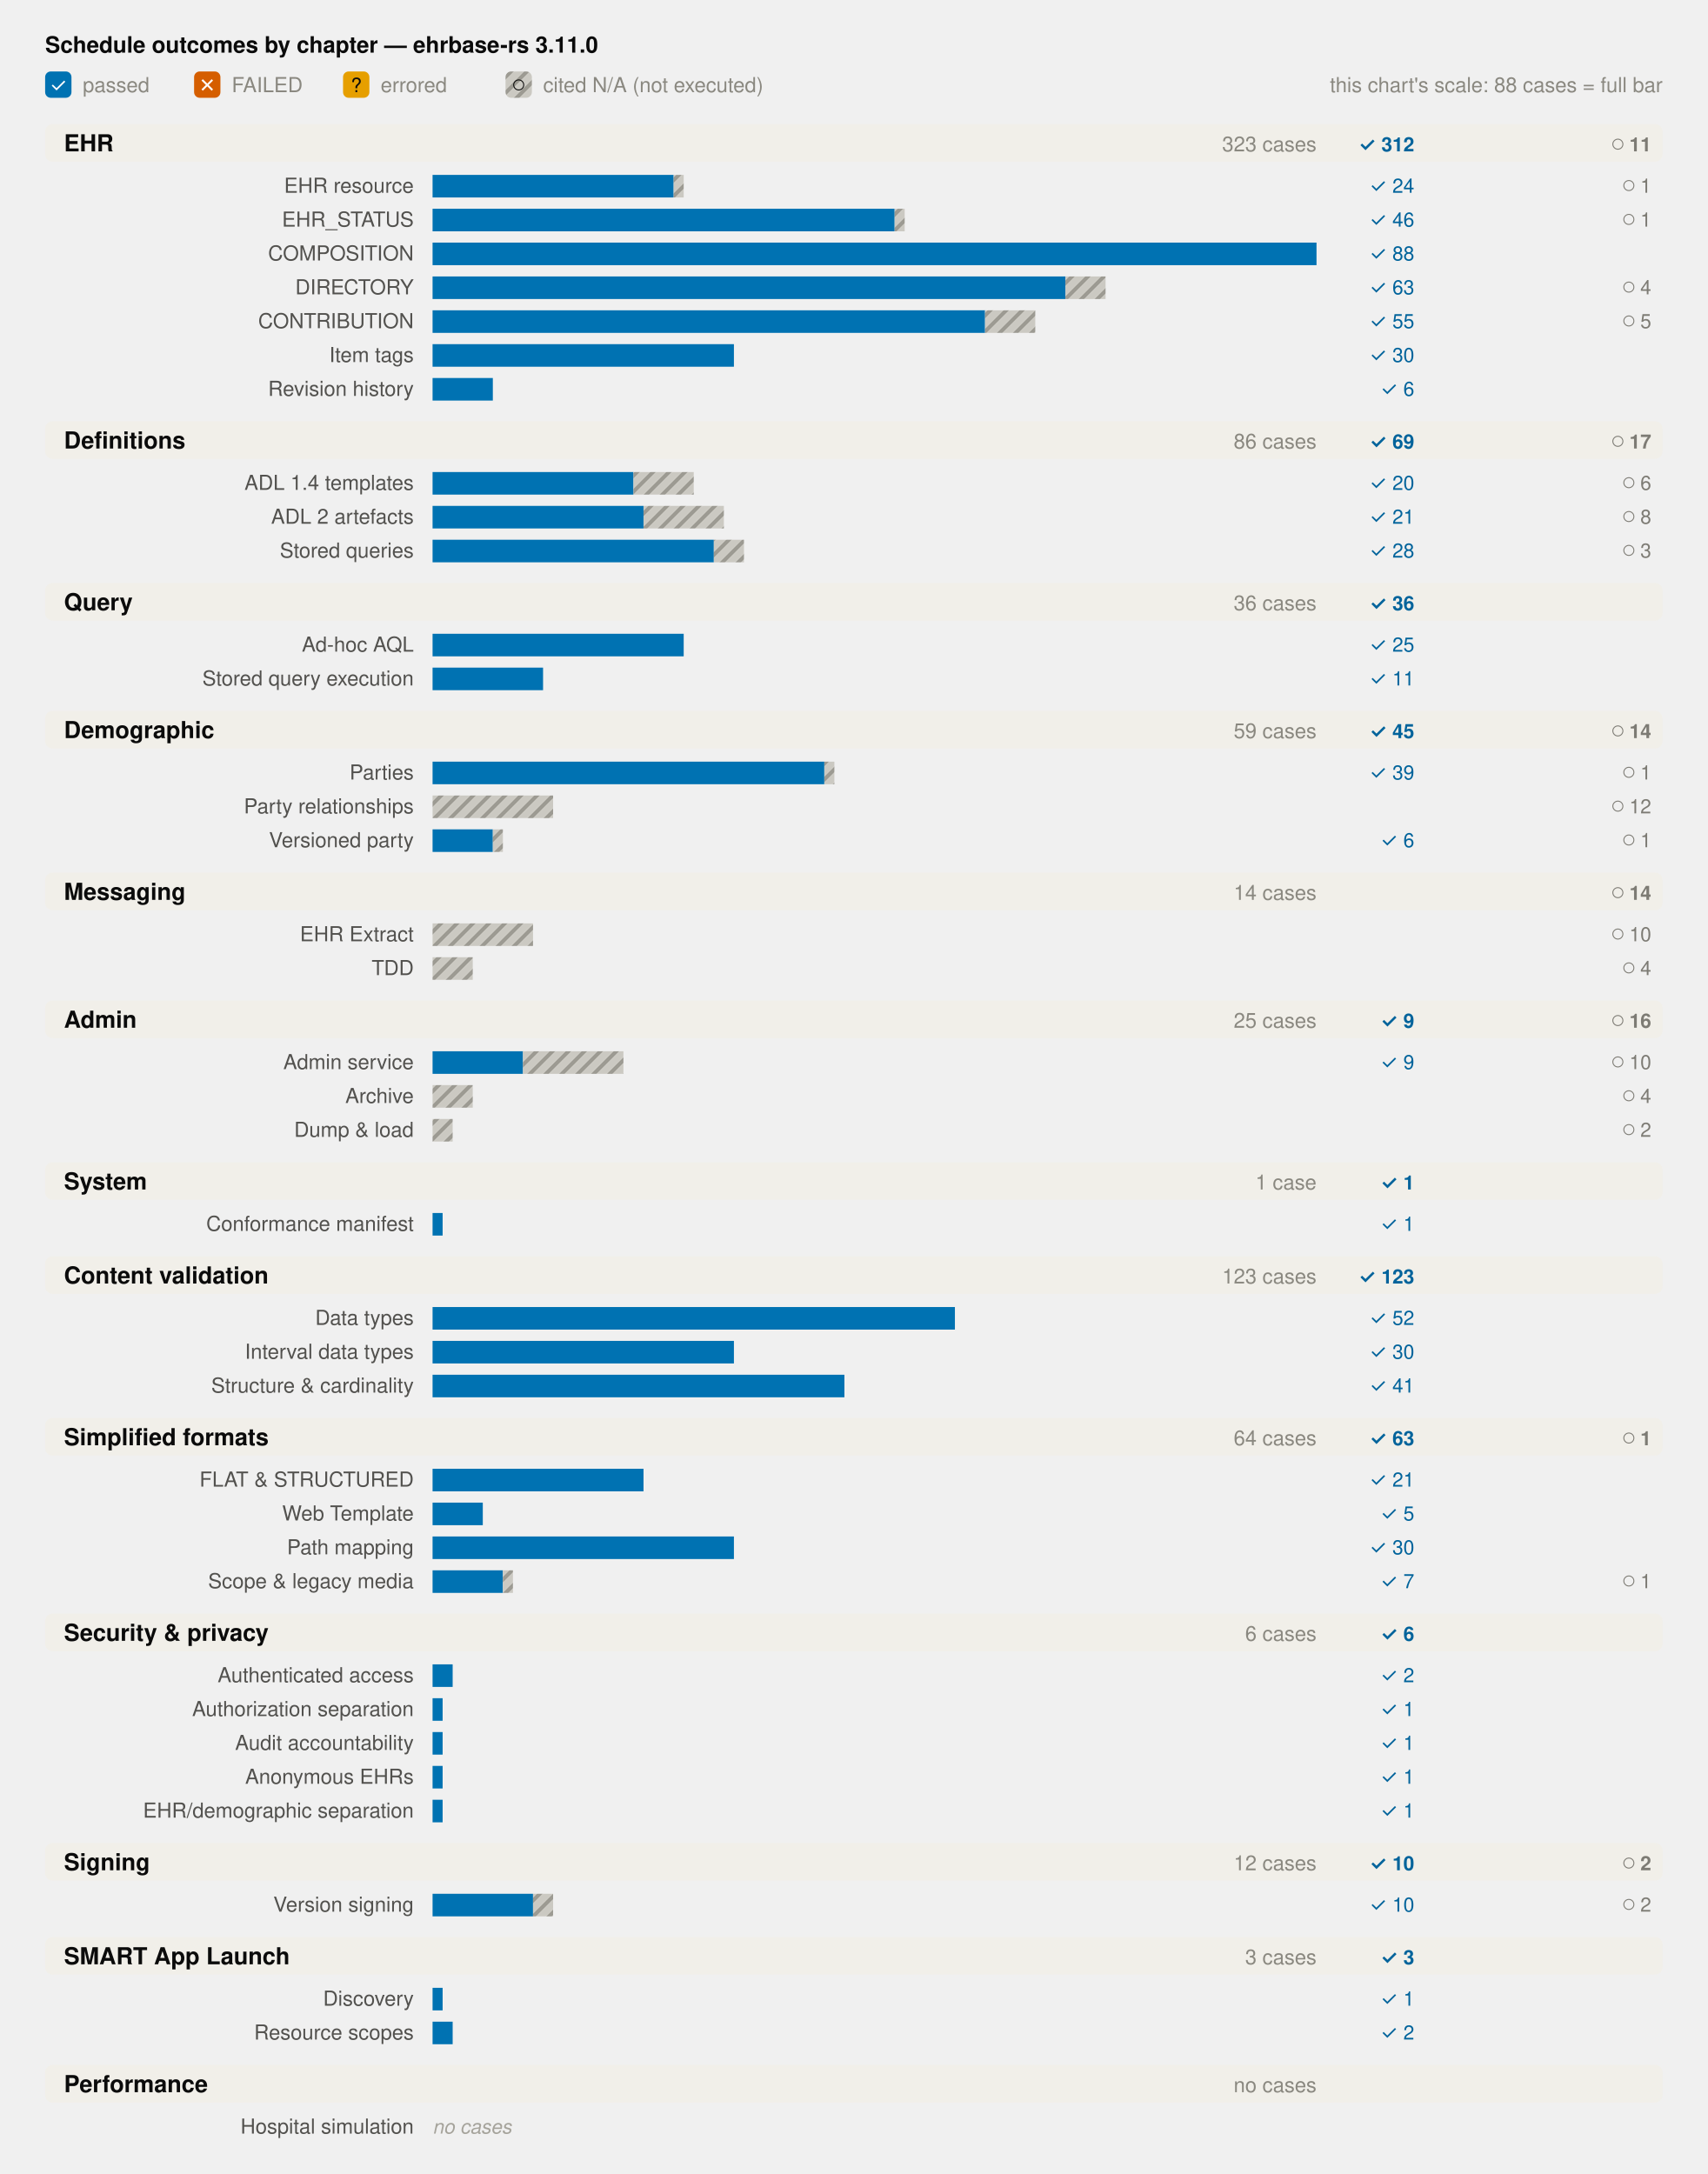
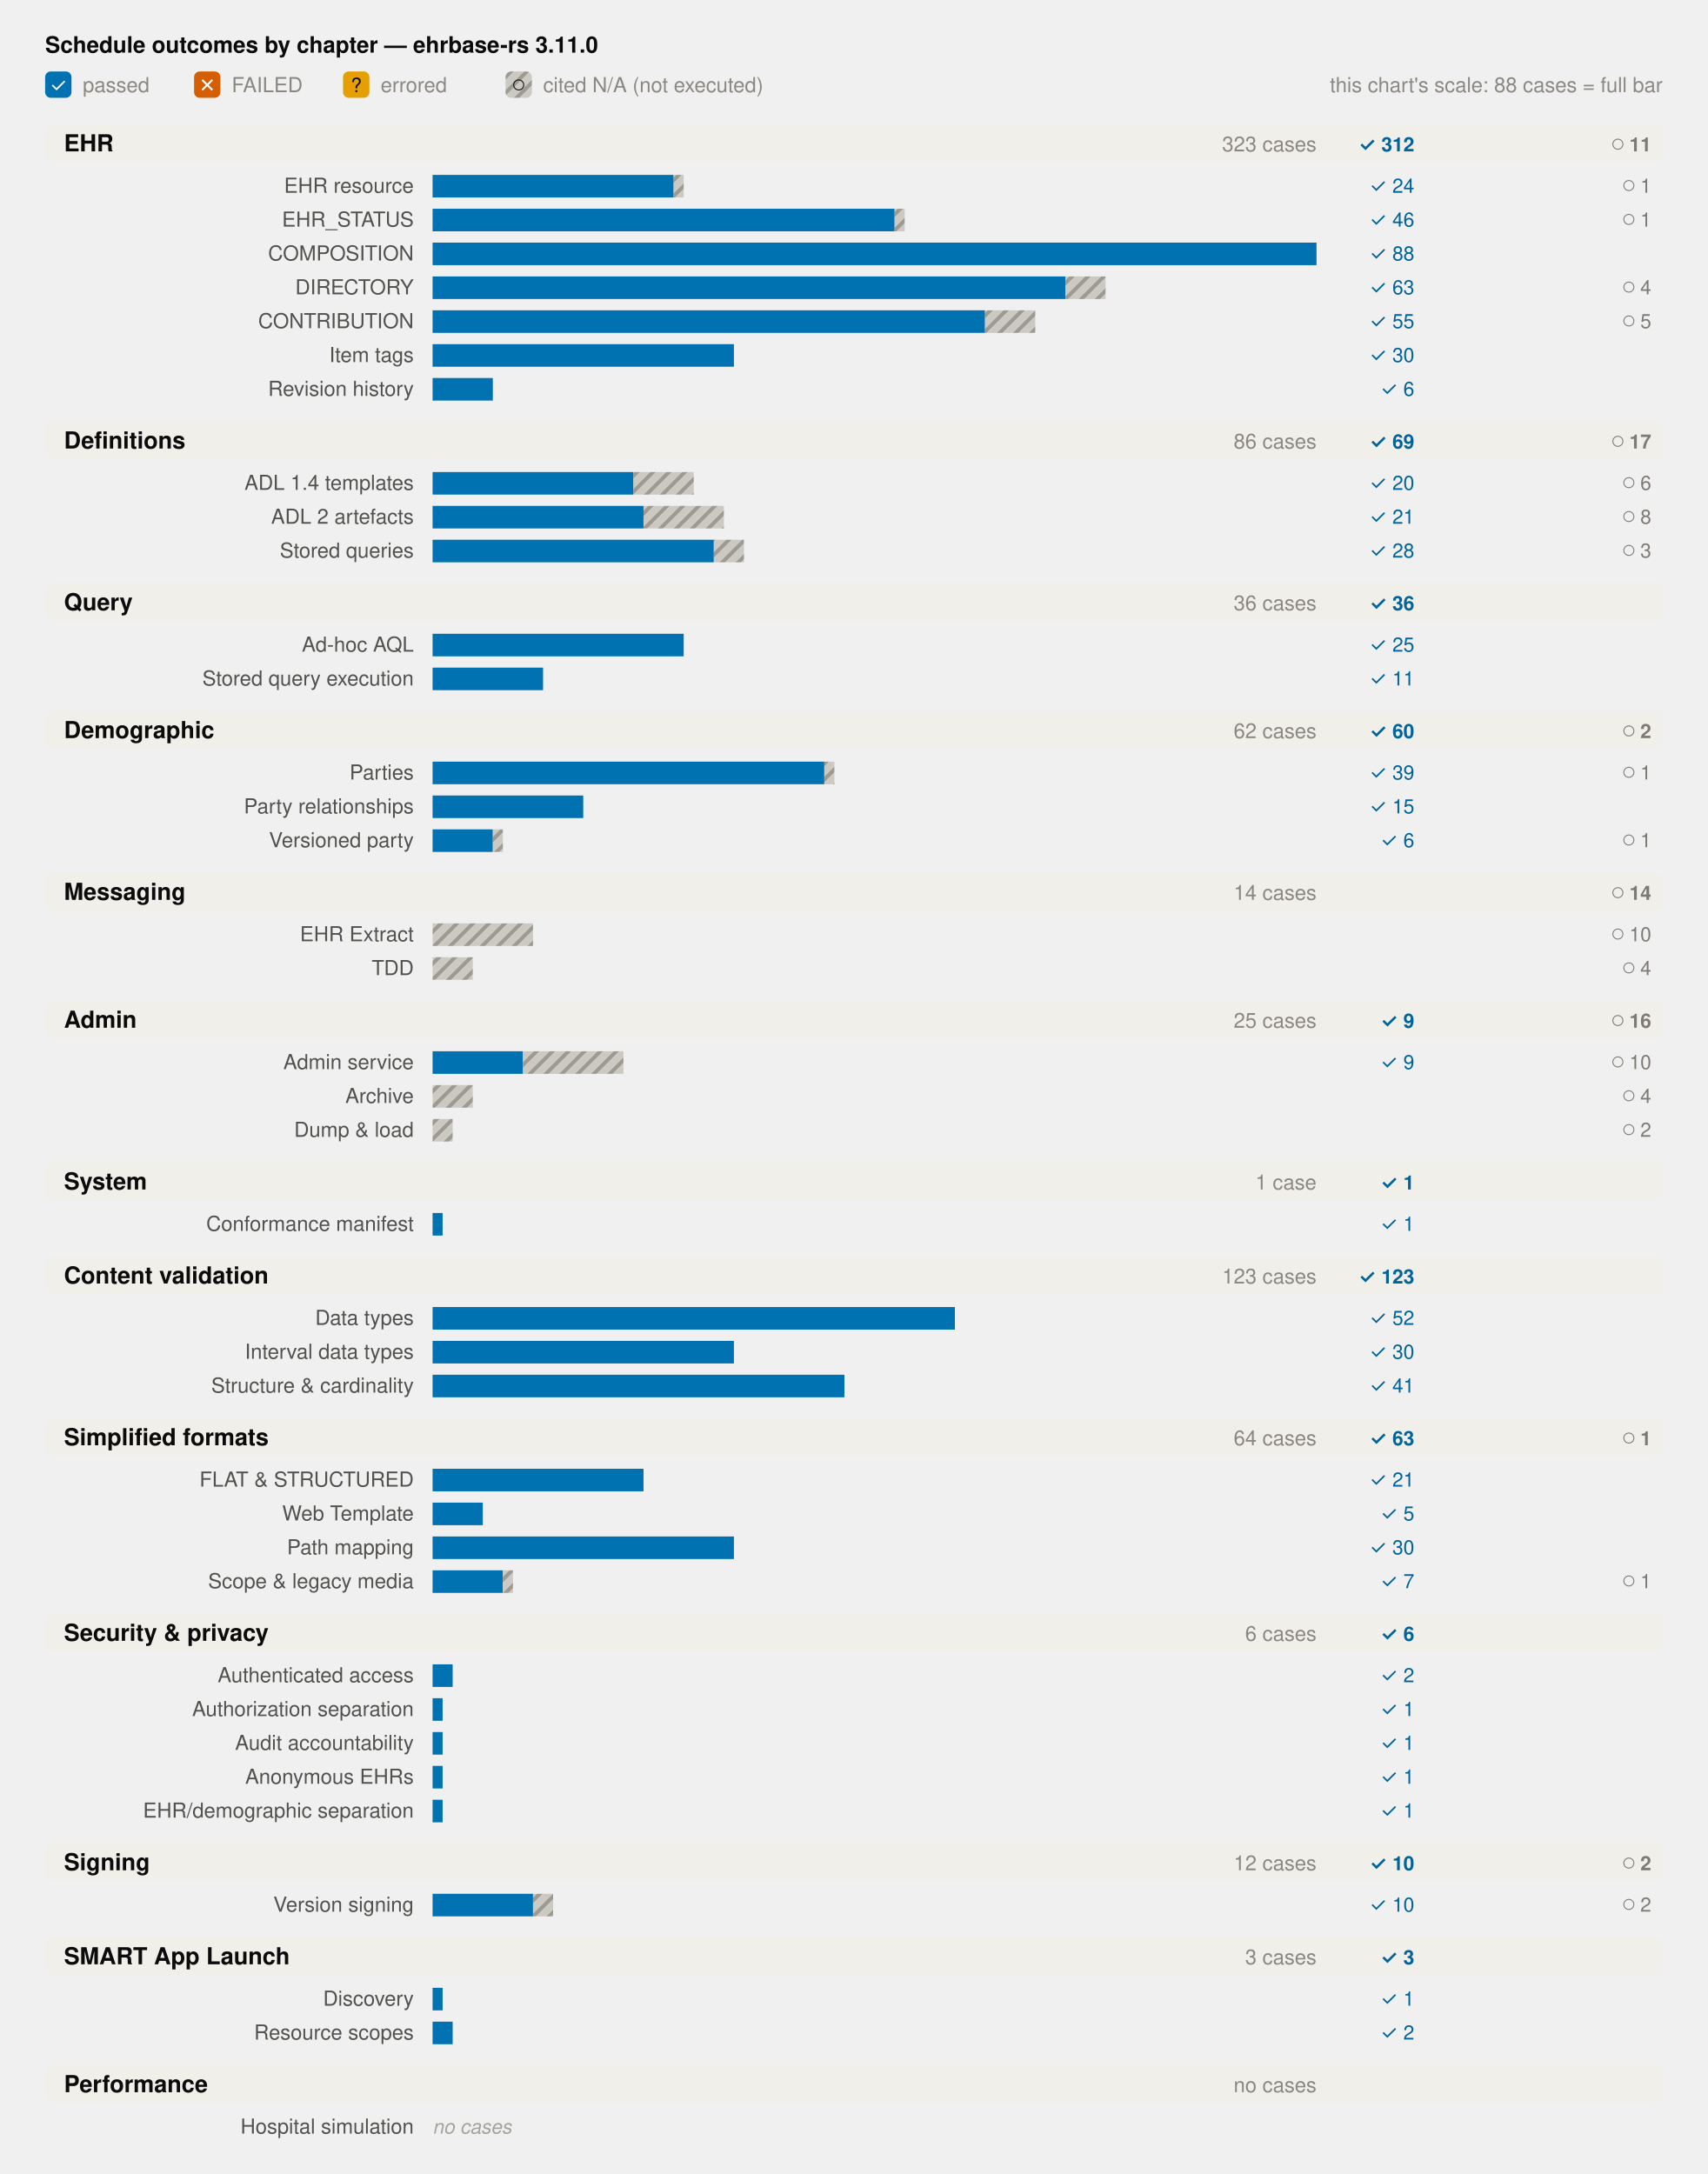
<svg xmlns="http://www.w3.org/2000/svg" viewBox="0 0 908 1156" width="908" height="1156" role="img">
  <style>
text { fill: #52514e; font: 12px -apple-system, 'Segoe UI', Helvetica, Arial, sans-serif; }
.title { fill: #0b0b0b; font-weight: 600; }
.muted { fill: #8a8880; font-size: 11px; }
.grid { stroke: #e4e2dd; stroke-width: 1; }
.cell-label { fill: #ffffff; font-size: 11px; }
.cell-label-dim { fill: #0b0b0b; font-size: 11px; }
.ev-passed { fill: #0072b2; }
.ev-failed { fill: #d55e00; }
.ev-inconclusive { fill: #e69f00; }
.ev-not-evidenced { fill: #cbc9c2; }
.ev-unrealized { fill: #e8e6e0; }
.ev-no-cases { fill: #f4f2ec; }
.cell-required { stroke: #52514e; stroke-width: 1.2; }
.cell-optional { stroke: #cbc9c2; stroke-width: 1; stroke-dasharray: 3 2; }
.bar-passed { fill: #0072b2; }
.bar-failed { fill: #d55e00; }
.bar-errored { fill: #e69f00; }
.bar-na { fill: #cbc9c2; }
.seg-label { fill: #ffffff; font-size: 10.5px; }
.seg-label-dim { fill: #0b0b0b; font-size: 10.5px; }
@media (prefers-color-scheme: dark) {
text { fill: #c3c2b7; }
.title { fill: #ffffff; }
.muted { fill: #8f8e85; }
.grid { stroke: #3a3a38; }
.cell-label { fill: #ffffff; }
.cell-label-dim { fill: #e8e6e0; }
.ev-passed { fill: #3987e5; }
.ev-failed { fill: #e5484d; }
.ev-inconclusive { fill: #f5a623; }
.ev-not-evidenced { fill: #4a4a47; }
.ev-unrealized { fill: #3a3a38; }
.ev-no-cases { fill: #2e2e2c; }
.cell-required { stroke: #c3c2b7; }
.cell-optional { stroke: #4a4a47; }
.bar-passed { fill: #3987e5; }
.bar-failed { fill: #e5484d; }
.bar-errored { fill: #d9a514; }
.bar-na { fill: #4a4a47; }
.seg-label-dim { fill: #e8e6e0; }
}
</style>
  <style>
.chap-row { fill: #f1efe9; }
.chap-name { fill: #0b0b0b; font-size: 12.5px; font-weight: 600; }
.band-label { fill: #52514e; font-size: 11px; }
.band-empty { fill: #a5a39b; font-size: 10.5px; font-style: italic; }
.count { font-size: 10.5px; }
.count-strong { font-weight: 600; }
.count-passed { fill: #00639b; }
.count-failed { fill: #c0530b; font-weight: 600; }
.count-errored { fill: #9a7100; }
.count-na { fill: #7d7b74; }
.na-line { stroke: #9d9b93; stroke-width: 2; }
@media (prefers-color-scheme: dark) {
.chap-row { fill: #2b2b29; }
.chap-name { fill: #ffffff; }
.band-label { fill: #c3c2b7; }
.band-empty { fill: #6f6e68; }
.count-passed { fill: #4f97ee; }
.count-failed { fill: #f2696d; }
.count-errored { fill: #d9a514; }
.count-na { fill: #8f8e85; }
.na-line { stroke: #6d6d69; }
}
</style>
  <defs>
    <pattern id="na-hatch" width="6" height="6" patternUnits="userSpaceOnUse" patternTransform="rotate(45)">
      <rect width="6" height="6" class="bar-na" />
      <line x1="3" y1="0" x2="3" y2="6" class="na-line" />
    </pattern>
  </defs>
  <text x="24" y="28" class="title">Schedule outcomes by chapter — ehrbase-rs 3.11.0</text>
  <rect x="24" y="38" width="14" height="14" rx="3" class="bar-passed" />
  <text x="31" y="49" class="seg-label" text-anchor="middle">✓</text>
  <text x="44" y="49" class="muted">passed</text>
  <rect x="103.2" y="38" width="14" height="14" rx="3" class="bar-failed" />
  <text x="110.2" y="49" class="seg-label" text-anchor="middle">✕</text>
  <text x="123.2" y="49" class="muted">FAILED</text>
  <rect x="182.4" y="38" width="14" height="14" rx="3" class="bar-errored" />
  <text x="189.4" y="49" class="seg-label-dim" text-anchor="middle">?</text>
  <text x="202.4" y="49" class="muted">errored</text>
  <rect x="268.8" y="38" width="14" height="14" rx="3" fill="url(#na-hatch)" />
  <text x="275.8" y="49" class="seg-label-dim" text-anchor="middle">○</text>
  <text x="288.8" y="49" class="muted">cited N/A (not executed)</text>
  <text x="884" y="49" class="muted" text-anchor="end">this chart's scale: 88 cases = full bar</text>
  <rect x="24" y="66" width="860" height="20" rx="4" class="chap-row" />
  <text x="34" y="80.5" class="chap-name">EHR</text>
  <text x="700" y="80.5" class="muted" text-anchor="end">323 cases</text>
  <text x="752" y="80.5" class="count count-passed count-strong" text-anchor="end">✓ 312</text>
  <text x="878" y="80.5" class="count count-na count-strong" text-anchor="end">○ 11</text>
  <text x="220" y="102.5" class="band-label" text-anchor="end">EHR resource</text>
  <rect x="230" y="93" width="128.182" height="12" class="bar-passed" />
  <rect x="358.182" y="93" width="5.341" height="12" fill="url(#na-hatch)" />
  <text x="752" y="102.5" class="count count-passed" text-anchor="end">✓ 24</text>
  <text x="878" y="102.5" class="count count-na" text-anchor="end">○ 1</text>
  <text x="220" y="120.5" class="band-label" text-anchor="end">EHR_STATUS</text>
  <rect x="230" y="111" width="245.682" height="12" class="bar-passed" />
  <rect x="475.682" y="111" width="5.341" height="12" fill="url(#na-hatch)" />
  <text x="752" y="120.5" class="count count-passed" text-anchor="end">✓ 46</text>
  <text x="878" y="120.5" class="count count-na" text-anchor="end">○ 1</text>
  <text x="220" y="138.5" class="band-label" text-anchor="end">COMPOSITION</text>
  <rect x="230" y="129" width="470" height="12" class="bar-passed" />
  <text x="752" y="138.5" class="count count-passed" text-anchor="end">✓ 88</text>
  <text x="220" y="156.5" class="band-label" text-anchor="end">DIRECTORY</text>
  <rect x="230" y="147" width="336.477" height="12" class="bar-passed" />
  <rect x="566.477" y="147" width="21.364" height="12" fill="url(#na-hatch)" />
  <text x="752" y="156.5" class="count count-passed" text-anchor="end">✓ 63</text>
  <text x="878" y="156.5" class="count count-na" text-anchor="end">○ 4</text>
  <text x="220" y="174.5" class="band-label" text-anchor="end">CONTRIBUTION</text>
  <rect x="230" y="165" width="293.75" height="12" class="bar-passed" />
  <rect x="523.75" y="165" width="26.705" height="12" fill="url(#na-hatch)" />
  <text x="752" y="174.5" class="count count-passed" text-anchor="end">✓ 55</text>
  <text x="878" y="174.5" class="count count-na" text-anchor="end">○ 5</text>
  <text x="220" y="192.5" class="band-label" text-anchor="end">Item tags</text>
  <rect x="230" y="183" width="160.227" height="12" class="bar-passed" />
  <text x="752" y="192.5" class="count count-passed" text-anchor="end">✓ 30</text>
  <text x="220" y="210.5" class="band-label" text-anchor="end">Revision history</text>
  <rect x="230" y="201" width="32.045" height="12" class="bar-passed" />
  <text x="752" y="210.5" class="count count-passed" text-anchor="end">✓ 6</text>
  <rect x="24" y="224" width="860" height="20" rx="4" class="chap-row" />
  <text x="34" y="238.5" class="chap-name">Definitions</text>
  <text x="700" y="238.5" class="muted" text-anchor="end">86 cases</text>
  <text x="752" y="238.5" class="count count-passed count-strong" text-anchor="end">✓ 69</text>
  <text x="878" y="238.5" class="count count-na count-strong" text-anchor="end">○ 17</text>
  <text x="220" y="260.5" class="band-label" text-anchor="end">ADL 1.4 templates</text>
  <rect x="230" y="251" width="106.818" height="12" class="bar-passed" />
  <rect x="336.818" y="251" width="32.045" height="12" fill="url(#na-hatch)" />
  <text x="752" y="260.5" class="count count-passed" text-anchor="end">✓ 20</text>
  <text x="878" y="260.5" class="count count-na" text-anchor="end">○ 6</text>
  <text x="220" y="278.5" class="band-label" text-anchor="end">ADL 2 artefacts</text>
  <rect x="230" y="269" width="112.159" height="12" class="bar-passed" />
  <rect x="342.159" y="269" width="42.727" height="12" fill="url(#na-hatch)" />
  <text x="752" y="278.5" class="count count-passed" text-anchor="end">✓ 21</text>
  <text x="878" y="278.5" class="count count-na" text-anchor="end">○ 8</text>
  <text x="220" y="296.5" class="band-label" text-anchor="end">Stored queries</text>
  <rect x="230" y="287" width="149.545" height="12" class="bar-passed" />
  <rect x="379.545" y="287" width="16.023" height="12" fill="url(#na-hatch)" />
  <text x="752" y="296.5" class="count count-passed" text-anchor="end">✓ 28</text>
  <text x="878" y="296.5" class="count count-na" text-anchor="end">○ 3</text>
  <rect x="24" y="310" width="860" height="20" rx="4" class="chap-row" />
  <text x="34" y="324.5" class="chap-name">Query</text>
  <text x="700" y="324.5" class="muted" text-anchor="end">36 cases</text>
  <text x="752" y="324.5" class="count count-passed count-strong" text-anchor="end">✓ 36</text>
  <text x="220" y="346.5" class="band-label" text-anchor="end">Ad-hoc AQL</text>
  <rect x="230" y="337" width="133.523" height="12" class="bar-passed" />
  <text x="752" y="346.5" class="count count-passed" text-anchor="end">✓ 25</text>
  <text x="220" y="364.5" class="band-label" text-anchor="end">Stored query execution</text>
  <rect x="230" y="355" width="58.75" height="12" class="bar-passed" />
  <text x="752" y="364.5" class="count count-passed" text-anchor="end">✓ 11</text>
  <rect x="24" y="378" width="860" height="20" rx="4" class="chap-row" />
  <text x="34" y="392.5" class="chap-name">Demographic</text>
-   <text x="700" y="392.5" class="muted" text-anchor="end">59 cases</text>
-   <text x="752" y="392.5" class="count count-passed count-strong" text-anchor="end">✓ 45</text>
-   <text x="878" y="392.5" class="count count-na count-strong" text-anchor="end">○ 14</text>
+   <text x="700" y="392.5" class="muted" text-anchor="end">62 cases</text>
+   <text x="752" y="392.5" class="count count-passed count-strong" text-anchor="end">✓ 60</text>
+   <text x="878" y="392.5" class="count count-na count-strong" text-anchor="end">○ 2</text>
  <text x="220" y="414.5" class="band-label" text-anchor="end">Parties</text>
  <rect x="230" y="405" width="208.295" height="12" class="bar-passed" />
  <rect x="438.295" y="405" width="5.341" height="12" fill="url(#na-hatch)" />
  <text x="752" y="414.5" class="count count-passed" text-anchor="end">✓ 39</text>
  <text x="878" y="414.5" class="count count-na" text-anchor="end">○ 1</text>
  <text x="220" y="432.5" class="band-label" text-anchor="end">Party relationships</text>
-   <rect x="230" y="423" width="64.091" height="12" fill="url(#na-hatch)" />
-   <text x="878" y="432.5" class="count count-na" text-anchor="end">○ 12</text>
+   <rect x="230" y="423" width="80.114" height="12" class="bar-passed" />
+   <text x="752" y="432.5" class="count count-passed" text-anchor="end">✓ 15</text>
  <text x="220" y="450.5" class="band-label" text-anchor="end">Versioned party</text>
  <rect x="230" y="441" width="32.045" height="12" class="bar-passed" />
  <rect x="262.045" y="441" width="5.341" height="12" fill="url(#na-hatch)" />
  <text x="752" y="450.5" class="count count-passed" text-anchor="end">✓ 6</text>
  <text x="878" y="450.5" class="count count-na" text-anchor="end">○ 1</text>
  <rect x="24" y="464" width="860" height="20" rx="4" class="chap-row" />
  <text x="34" y="478.5" class="chap-name">Messaging</text>
  <text x="700" y="478.5" class="muted" text-anchor="end">14 cases</text>
  <text x="878" y="478.5" class="count count-na count-strong" text-anchor="end">○ 14</text>
  <text x="220" y="500.5" class="band-label" text-anchor="end">EHR Extract</text>
  <rect x="230" y="491" width="53.409" height="12" fill="url(#na-hatch)" />
  <text x="878" y="500.5" class="count count-na" text-anchor="end">○ 10</text>
  <text x="220" y="518.5" class="band-label" text-anchor="end">TDD</text>
  <rect x="230" y="509" width="21.364" height="12" fill="url(#na-hatch)" />
  <text x="878" y="518.5" class="count count-na" text-anchor="end">○ 4</text>
  <rect x="24" y="532" width="860" height="20" rx="4" class="chap-row" />
  <text x="34" y="546.5" class="chap-name">Admin</text>
  <text x="700" y="546.5" class="muted" text-anchor="end">25 cases</text>
  <text x="752" y="546.5" class="count count-passed count-strong" text-anchor="end">✓ 9</text>
  <text x="878" y="546.5" class="count count-na count-strong" text-anchor="end">○ 16</text>
  <text x="220" y="568.5" class="band-label" text-anchor="end">Admin service</text>
  <rect x="230" y="559" width="48.068" height="12" class="bar-passed" />
  <rect x="278.068" y="559" width="53.409" height="12" fill="url(#na-hatch)" />
  <text x="752" y="568.5" class="count count-passed" text-anchor="end">✓ 9</text>
  <text x="878" y="568.5" class="count count-na" text-anchor="end">○ 10</text>
  <text x="220" y="586.5" class="band-label" text-anchor="end">Archive</text>
  <rect x="230" y="577" width="21.364" height="12" fill="url(#na-hatch)" />
  <text x="878" y="586.5" class="count count-na" text-anchor="end">○ 4</text>
  <text x="220" y="604.5" class="band-label" text-anchor="end">Dump &amp; load</text>
  <rect x="230" y="595" width="10.682" height="12" fill="url(#na-hatch)" />
  <text x="878" y="604.5" class="count count-na" text-anchor="end">○ 2</text>
  <rect x="24" y="618" width="860" height="20" rx="4" class="chap-row" />
  <text x="34" y="632.5" class="chap-name">System</text>
  <text x="700" y="632.5" class="muted" text-anchor="end">1 case</text>
  <text x="752" y="632.5" class="count count-passed count-strong" text-anchor="end">✓ 1</text>
  <text x="220" y="654.5" class="band-label" text-anchor="end">Conformance manifest</text>
  <rect x="230" y="645" width="5.341" height="12" class="bar-passed" />
  <text x="752" y="654.5" class="count count-passed" text-anchor="end">✓ 1</text>
  <rect x="24" y="668" width="860" height="20" rx="4" class="chap-row" />
  <text x="34" y="682.5" class="chap-name">Content validation</text>
  <text x="700" y="682.5" class="muted" text-anchor="end">123 cases</text>
  <text x="752" y="682.5" class="count count-passed count-strong" text-anchor="end">✓ 123</text>
  <text x="220" y="704.5" class="band-label" text-anchor="end">Data types</text>
  <rect x="230" y="695" width="277.727" height="12" class="bar-passed" />
  <text x="752" y="704.5" class="count count-passed" text-anchor="end">✓ 52</text>
  <text x="220" y="722.5" class="band-label" text-anchor="end">Interval data types</text>
  <rect x="230" y="713" width="160.227" height="12" class="bar-passed" />
  <text x="752" y="722.5" class="count count-passed" text-anchor="end">✓ 30</text>
  <text x="220" y="740.5" class="band-label" text-anchor="end">Structure &amp; cardinality</text>
  <rect x="230" y="731" width="218.977" height="12" class="bar-passed" />
  <text x="752" y="740.5" class="count count-passed" text-anchor="end">✓ 41</text>
  <rect x="24" y="754" width="860" height="20" rx="4" class="chap-row" />
  <text x="34" y="768.5" class="chap-name">Simplified formats</text>
  <text x="700" y="768.5" class="muted" text-anchor="end">64 cases</text>
  <text x="752" y="768.5" class="count count-passed count-strong" text-anchor="end">✓ 63</text>
  <text x="878" y="768.5" class="count count-na count-strong" text-anchor="end">○ 1</text>
  <text x="220" y="790.5" class="band-label" text-anchor="end">FLAT &amp; STRUCTURED</text>
  <rect x="230" y="781" width="112.159" height="12" class="bar-passed" />
  <text x="752" y="790.5" class="count count-passed" text-anchor="end">✓ 21</text>
  <text x="220" y="808.5" class="band-label" text-anchor="end">Web Template</text>
  <rect x="230" y="799" width="26.705" height="12" class="bar-passed" />
  <text x="752" y="808.5" class="count count-passed" text-anchor="end">✓ 5</text>
  <text x="220" y="826.5" class="band-label" text-anchor="end">Path mapping</text>
  <rect x="230" y="817" width="160.227" height="12" class="bar-passed" />
  <text x="752" y="826.5" class="count count-passed" text-anchor="end">✓ 30</text>
  <text x="220" y="844.5" class="band-label" text-anchor="end">Scope &amp; legacy media</text>
  <rect x="230" y="835" width="37.386" height="12" class="bar-passed" />
  <rect x="267.386" y="835" width="5.341" height="12" fill="url(#na-hatch)" />
  <text x="752" y="844.5" class="count count-passed" text-anchor="end">✓ 7</text>
  <text x="878" y="844.5" class="count count-na" text-anchor="end">○ 1</text>
  <rect x="24" y="858" width="860" height="20" rx="4" class="chap-row" />
  <text x="34" y="872.5" class="chap-name">Security &amp; privacy</text>
  <text x="700" y="872.5" class="muted" text-anchor="end">6 cases</text>
  <text x="752" y="872.5" class="count count-passed count-strong" text-anchor="end">✓ 6</text>
  <text x="220" y="894.5" class="band-label" text-anchor="end">Authenticated access</text>
  <rect x="230" y="885" width="10.682" height="12" class="bar-passed" />
  <text x="752" y="894.5" class="count count-passed" text-anchor="end">✓ 2</text>
  <text x="220" y="912.5" class="band-label" text-anchor="end">Authorization separation</text>
  <rect x="230" y="903" width="5.341" height="12" class="bar-passed" />
  <text x="752" y="912.5" class="count count-passed" text-anchor="end">✓ 1</text>
  <text x="220" y="930.5" class="band-label" text-anchor="end">Audit accountability</text>
  <rect x="230" y="921" width="5.341" height="12" class="bar-passed" />
  <text x="752" y="930.5" class="count count-passed" text-anchor="end">✓ 1</text>
  <text x="220" y="948.5" class="band-label" text-anchor="end">Anonymous EHRs</text>
  <rect x="230" y="939" width="5.341" height="12" class="bar-passed" />
  <text x="752" y="948.5" class="count count-passed" text-anchor="end">✓ 1</text>
  <text x="220" y="966.5" class="band-label" text-anchor="end">EHR/demographic separation</text>
  <rect x="230" y="957" width="5.341" height="12" class="bar-passed" />
  <text x="752" y="966.5" class="count count-passed" text-anchor="end">✓ 1</text>
  <rect x="24" y="980" width="860" height="20" rx="4" class="chap-row" />
  <text x="34" y="994.5" class="chap-name">Signing</text>
  <text x="700" y="994.5" class="muted" text-anchor="end">12 cases</text>
  <text x="752" y="994.5" class="count count-passed count-strong" text-anchor="end">✓ 10</text>
  <text x="878" y="994.5" class="count count-na count-strong" text-anchor="end">○ 2</text>
  <text x="220" y="1016.5" class="band-label" text-anchor="end">Version signing</text>
  <rect x="230" y="1007" width="53.409" height="12" class="bar-passed" />
  <rect x="283.409" y="1007" width="10.682" height="12" fill="url(#na-hatch)" />
  <text x="752" y="1016.5" class="count count-passed" text-anchor="end">✓ 10</text>
  <text x="878" y="1016.5" class="count count-na" text-anchor="end">○ 2</text>
  <rect x="24" y="1030" width="860" height="20" rx="4" class="chap-row" />
  <text x="34" y="1044.5" class="chap-name">SMART App Launch</text>
  <text x="700" y="1044.5" class="muted" text-anchor="end">3 cases</text>
  <text x="752" y="1044.5" class="count count-passed count-strong" text-anchor="end">✓ 3</text>
  <text x="220" y="1066.5" class="band-label" text-anchor="end">Discovery</text>
  <rect x="230" y="1057" width="5.341" height="12" class="bar-passed" />
  <text x="752" y="1066.5" class="count count-passed" text-anchor="end">✓ 1</text>
  <text x="220" y="1084.5" class="band-label" text-anchor="end">Resource scopes</text>
  <rect x="230" y="1075" width="10.682" height="12" class="bar-passed" />
  <text x="752" y="1084.5" class="count count-passed" text-anchor="end">✓ 2</text>
  <rect x="24" y="1098" width="860" height="20" rx="4" class="chap-row" />
  <text x="34" y="1112.5" class="chap-name">Performance</text>
  <text x="700" y="1112.5" class="muted" text-anchor="end">no cases</text>
  <text x="220" y="1134.5" class="band-label" text-anchor="end">Hospital simulation</text>
  <text x="230" y="1134.5" class="band-empty">no cases</text>
</svg>
